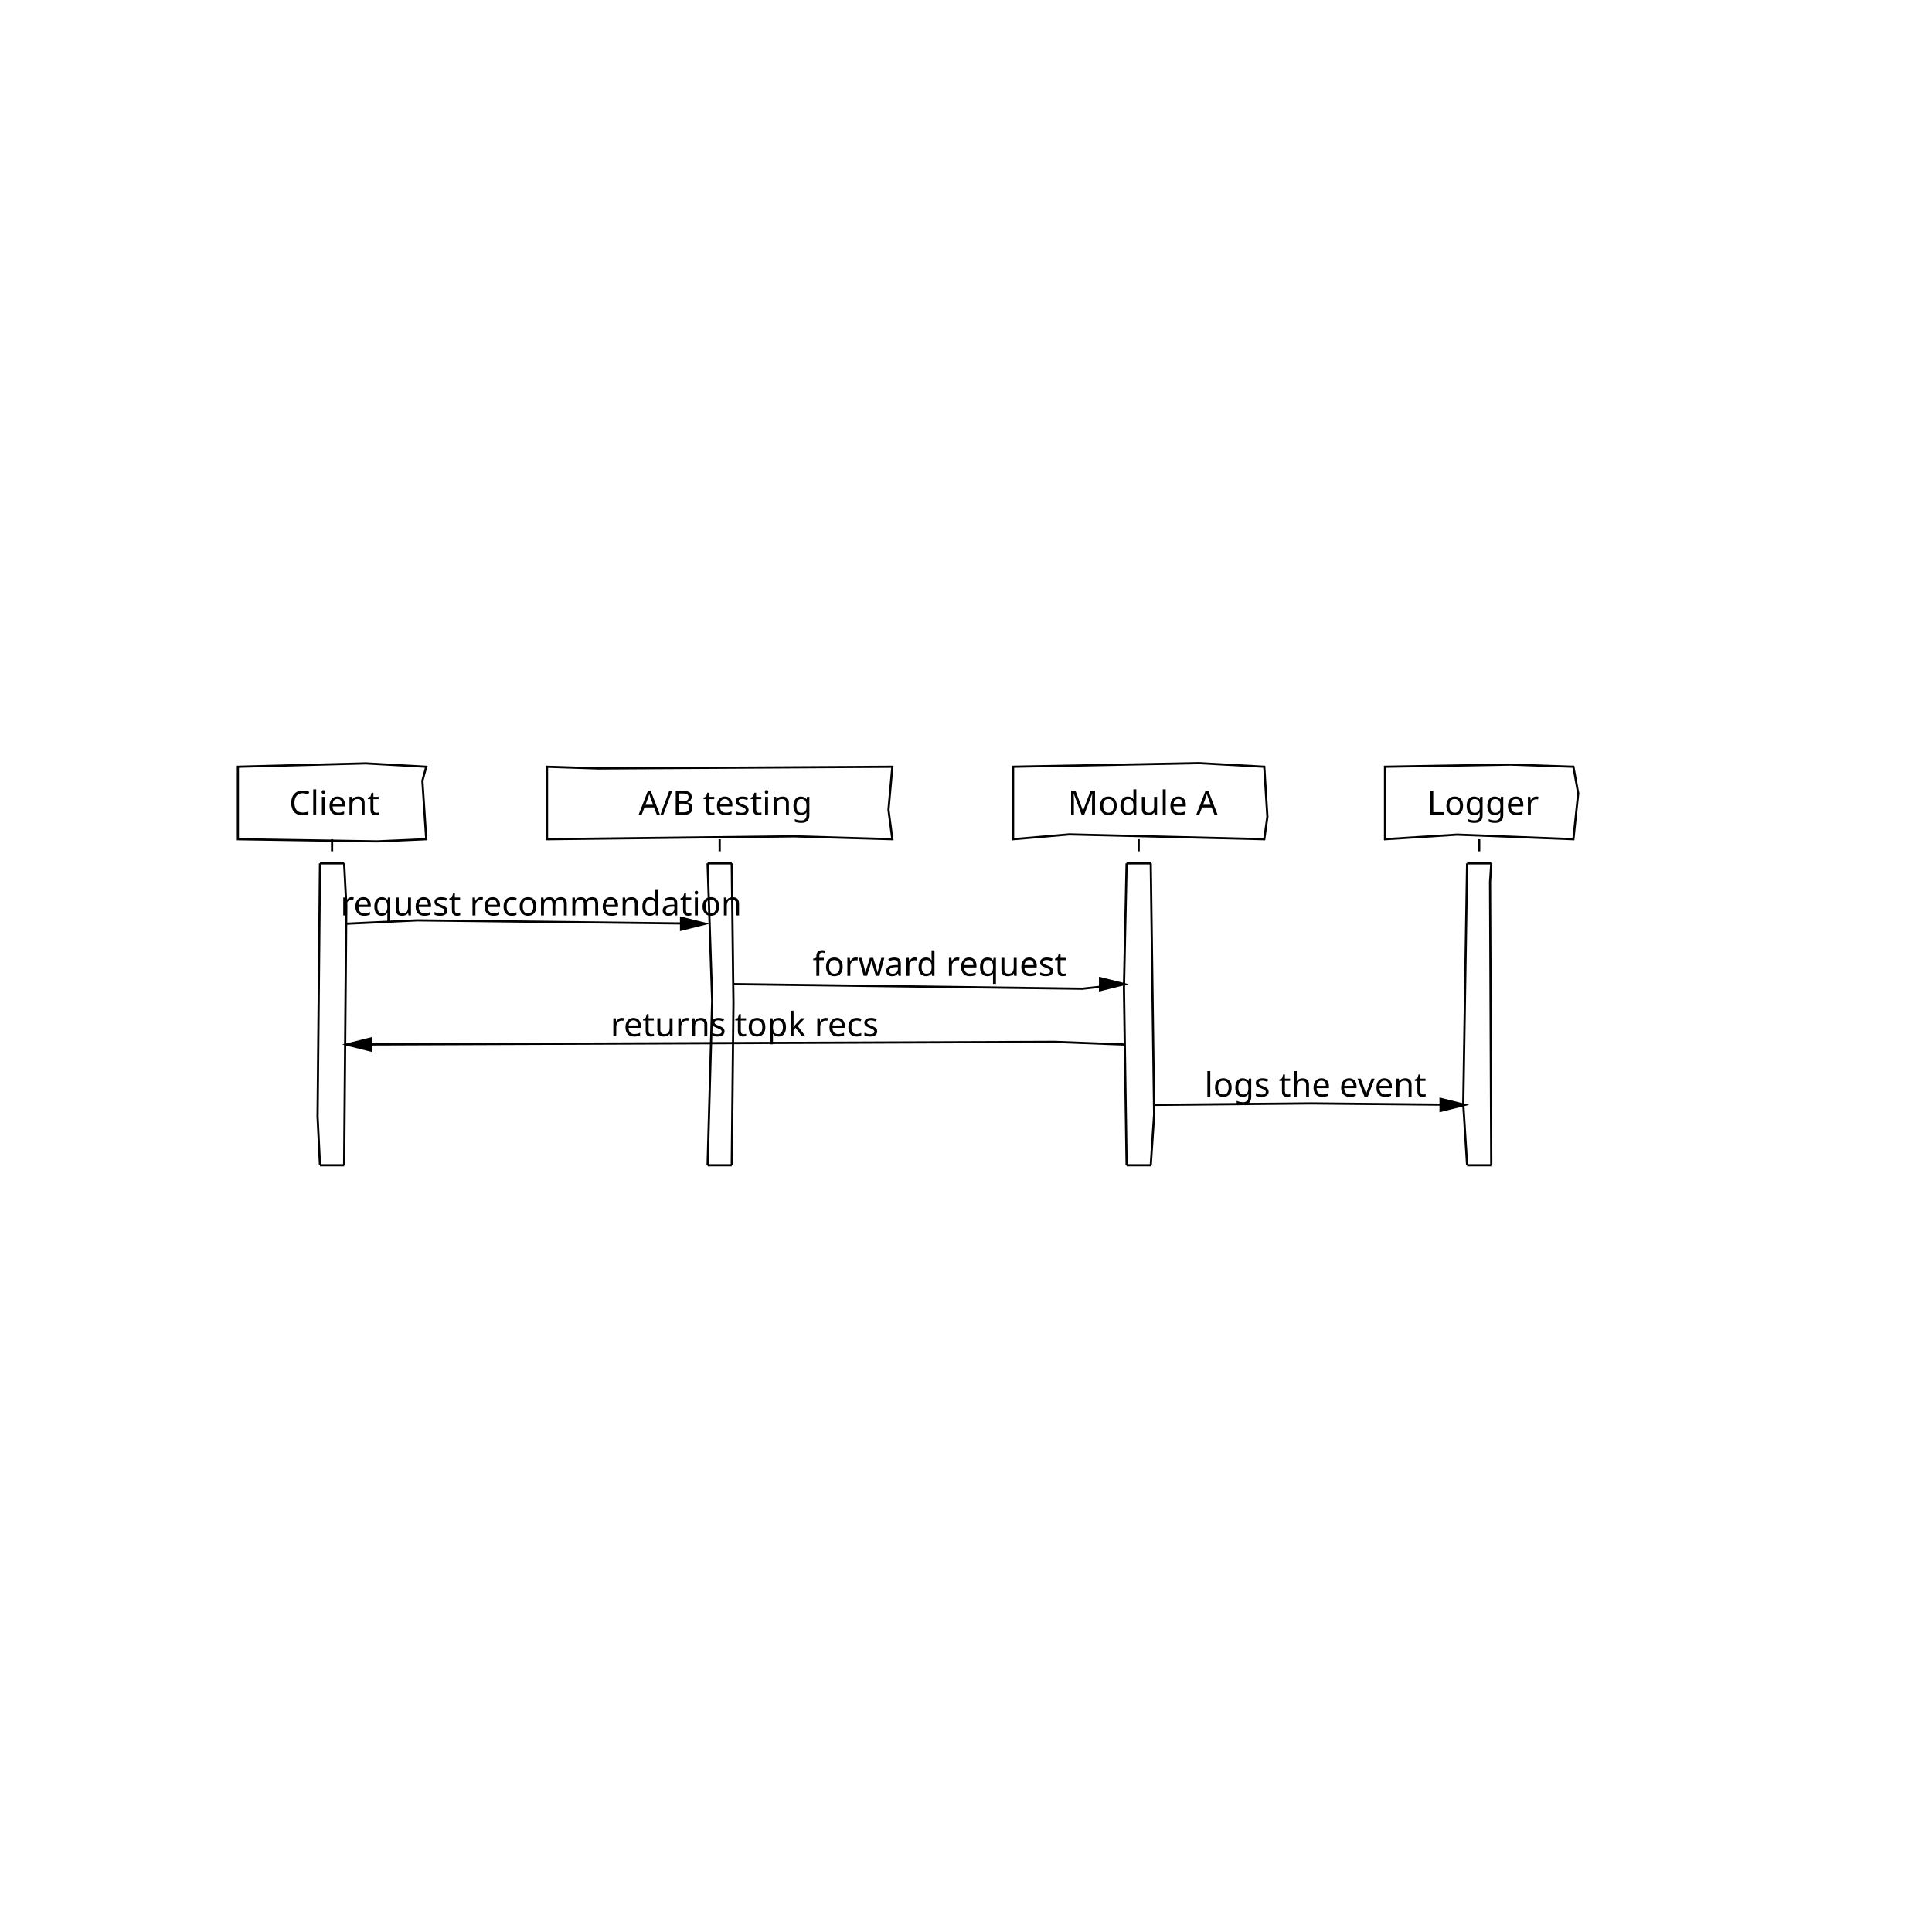
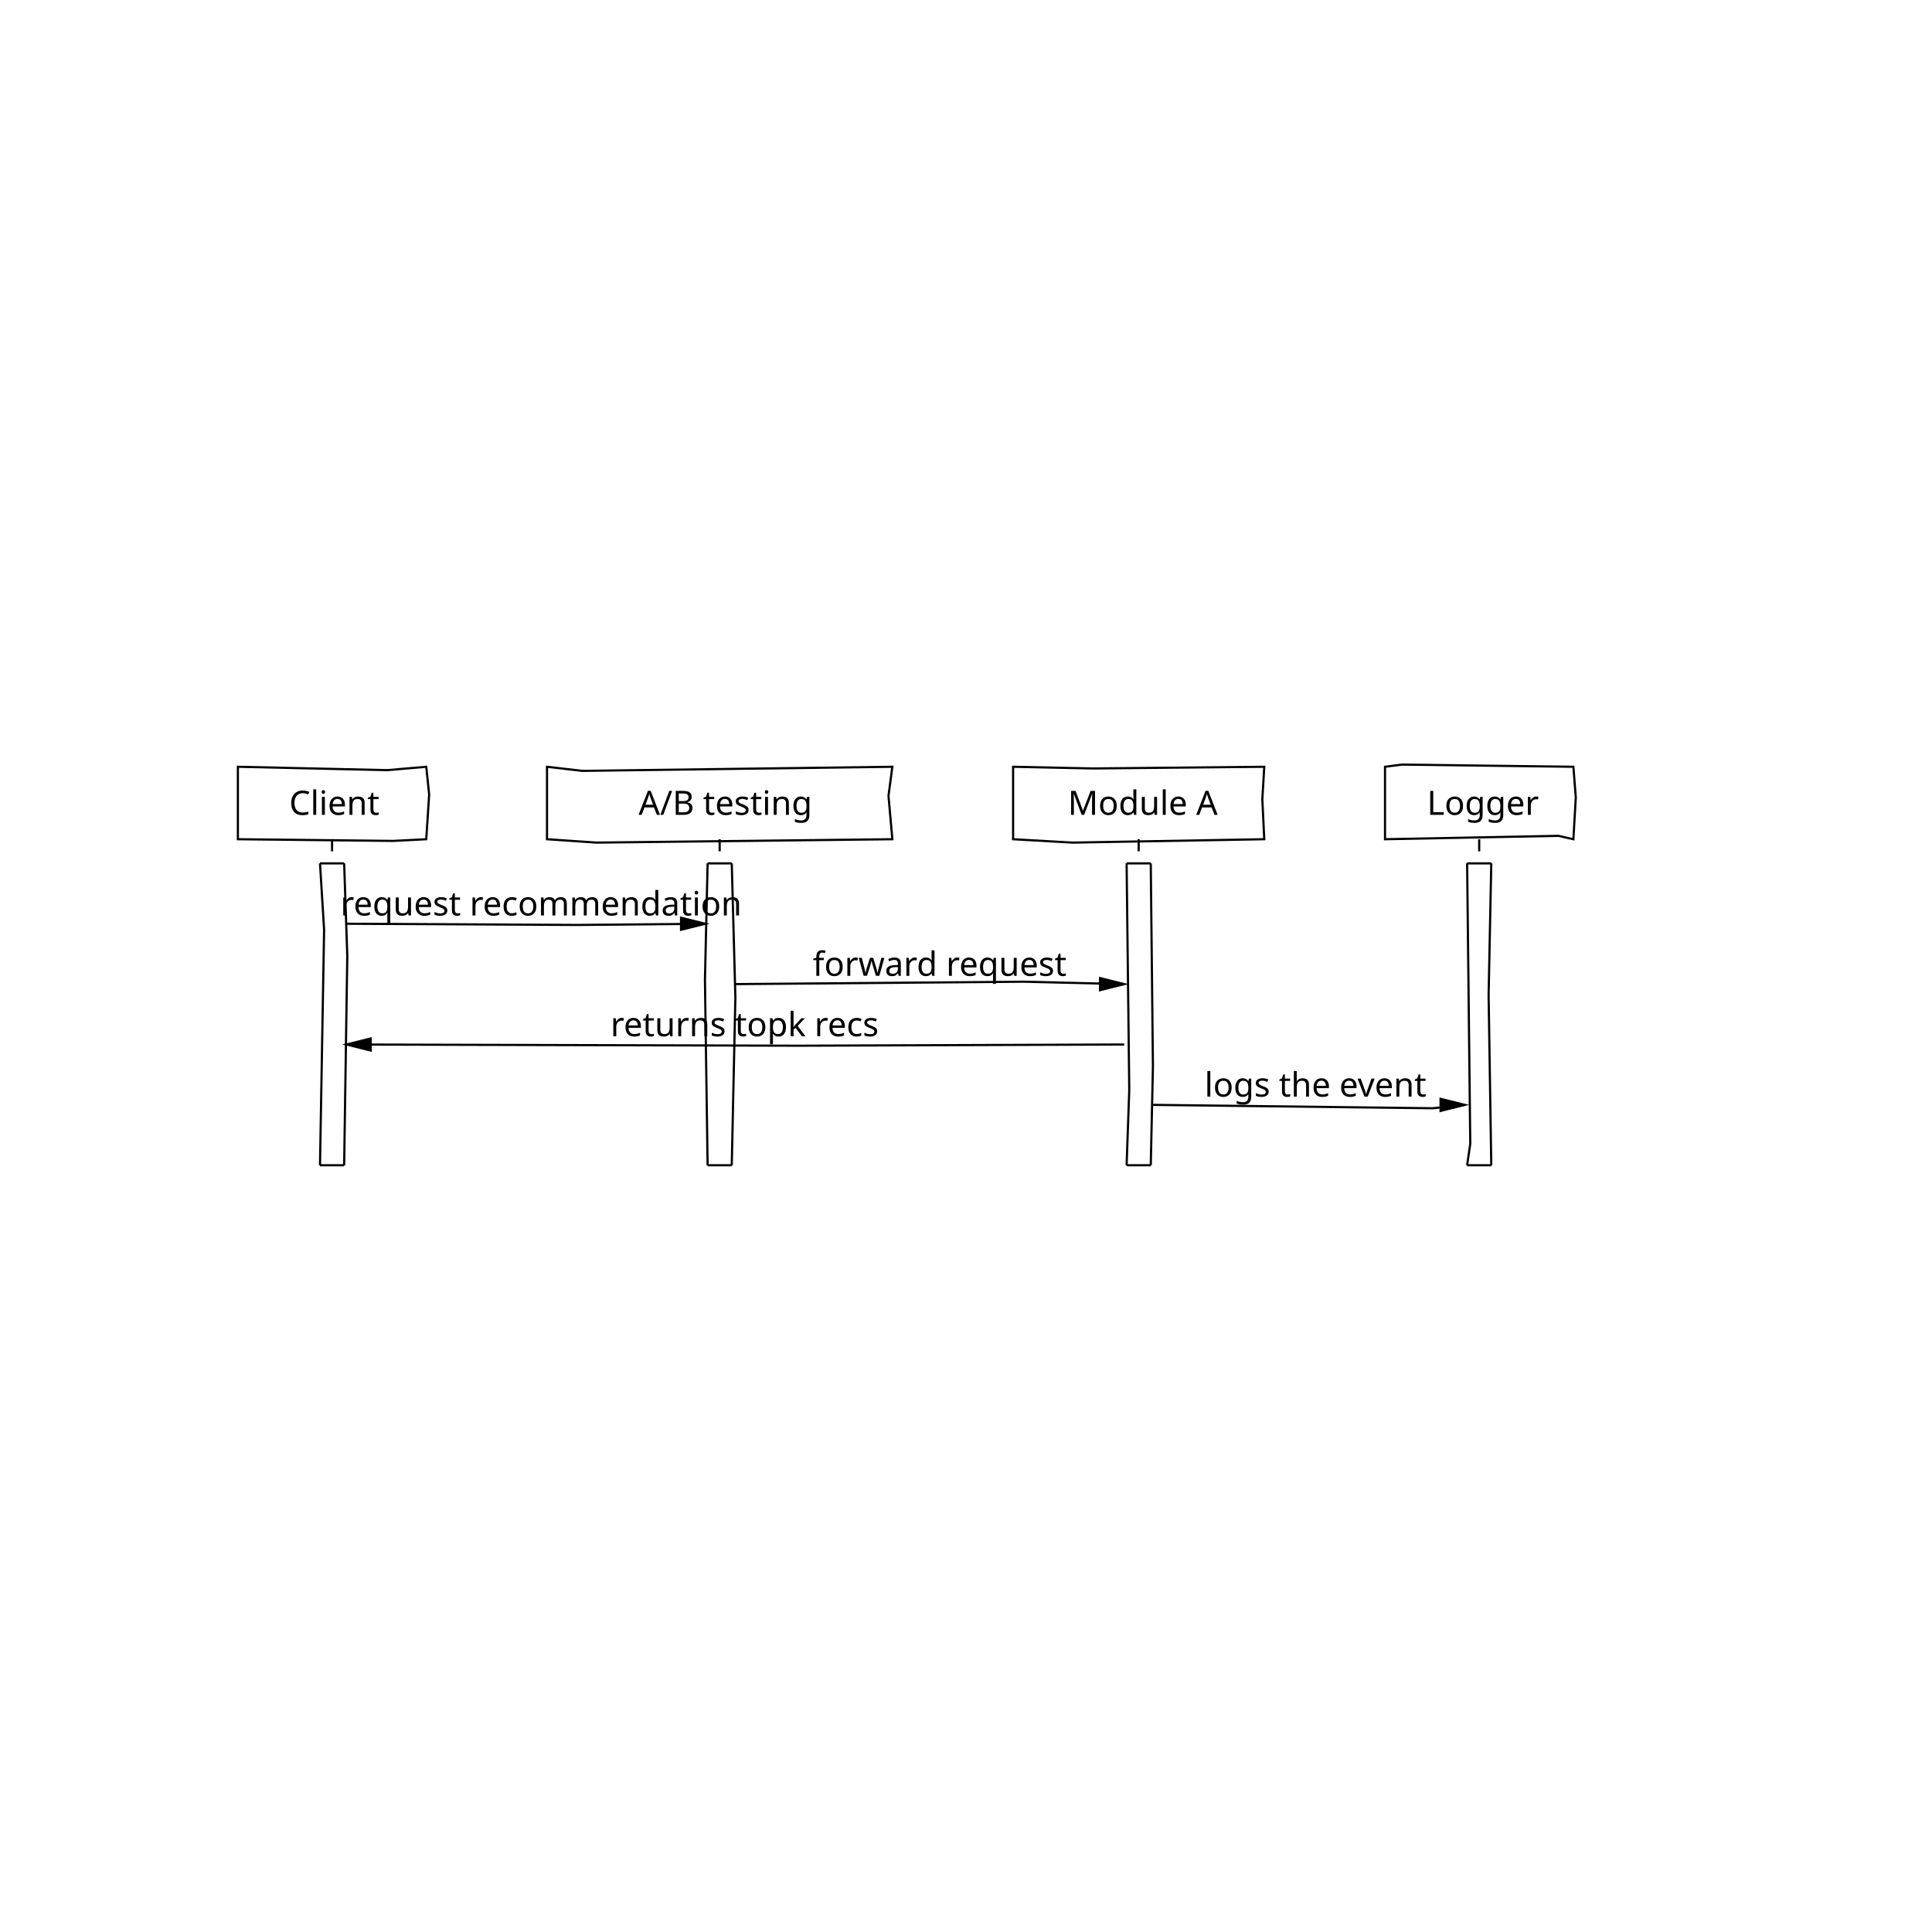
<svg xmlns="http://www.w3.org/2000/svg" baseProfile="full" height="8in" id="body" preserveAspectRatio="none" version="1.1" viewBox="0 0 1 1" width="8in">
  <defs>
    <filter id="filterBlur">
      <feGaussianBlur id="feGaussianBlurBlur" stdDeviation="0.69" />
    </filter>
    <linearGradient id="white" x1="0%" x2="100%" xy="0%" y2="100%">
      <stop offset="0%" style="stop-color:white;stop-opacity:1" />
      <stop offset="50%" style="stop-color:white;stop-opacity:1" />
    </linearGradient>
  </defs>
  <polygon fill="white" height="1" id="background" points="0,0 1,0 1,1 0,1" stroke="none" width="1" x="0" y="0" />
  <g fill="none" fill-opacity="1" fill-rule="evenodd" font-size-adjust="none" font-stretch="normal" font-style="normal" font-variant="normal" font-weight="normal" id="content" letter-spacing="normal" stroke="black" stroke-dasharray="none" stroke-dashoffset="0" stroke-linecap="butt" stroke-linejoin="miter" stroke-miterlimit="10.433" stroke-opacity="1" text-anchor="start" transform="translate(0.12313,0.41563) scale(1,-1) scale(0.125) " word-spacing="normal" xml:space="preserve">
-     <polygon fill="white" height="0.3" points="0,-0.15 0.577,-0.159 0.78,-0.15 0.764,0.092 0.78,0.15 0.53,0.164 0,0.15" stroke-width="0.009" style="fill:url(#white);" width="0.78" x="0" y="-0.15" />
+     <polygon fill="white" height="0.3" points="0,-0.15 0.643,-0.157 0.78,-0.15 0.792,0.035 0.78,0.15 0.619,0.136 0,0.15" stroke-width="0.009" style="fill:url(#white);" width="0.78" x="0" y="-0.15" />
    <text fill="black" font-family="Purisa" font-size="20px" stroke="none" transform="translate(0.2125,-0.049028) scale(1,-1) scale(0.0069444) ">Client</text>
-     <polygon fill="white" height="0.3" points="1.28,-0.15 2.303,-0.138 2.71,-0.15 2.694,-0.028 2.71,0.15 1.49,0.143 1.28,0.15" stroke-width="0.009" style="fill:url(#white);" width="1.43" x="1.28" y="-0.15" />
+     <polygon fill="white" height="0.3" points="1.28,-0.15 1.485,-0.164 2.71,-0.15 2.694,0.03 2.71,0.15 1.426,0.133 1.28,0.15" stroke-width="0.009" style="fill:url(#white);" width="1.43" x="1.28" y="-0.15" />
    <text fill="black" font-family="Purisa" font-size="20px" stroke="none" transform="translate(1.6592,-0.049028) scale(1,-1) scale(0.0069444) ">A/B testing</text>
-     <polygon fill="white" height="0.3" points="3.21,-0.15 3.443,-0.13 4.25,-0.15 4.263,-0.057 4.25,0.15 3.98,0.165 3.21,0.15" stroke-width="0.009" style="fill:url(#white);" width="1.04" x="3.21" y="-0.15" />
+     <polygon fill="white" height="0.3" points="3.21,-0.15 3.456,-0.164 4.25,-0.15 4.242,0.015 4.25,0.15 3.54,0.143 3.21,0.15" stroke-width="0.009" style="fill:url(#white);" width="1.04" x="3.21" y="-0.15" />
    <text fill="black" font-family="Purisa" font-size="20px" stroke="none" transform="translate(3.4367,-0.049028) scale(1,-1) scale(0.0069444) ">Module A</text>
-     <polygon fill="white" height="0.3" points="4.75,-0.15 5.049,-0.131 5.53,-0.15 5.55,0.04 5.53,0.15 5.269,0.159 4.75,0.15" stroke-width="0.009" style="fill:url(#white);" width="0.78" x="4.75" y="-0.15" />
+     <polygon fill="white" height="0.3" points="4.75,-0.15 5.468,-0.136 5.53,-0.15 5.54,0.023 5.53,0.15 4.819,0.159 4.75,0.15" stroke-width="0.009" style="fill:url(#white);" width="0.78" x="4.75" y="-0.15" />
    <text fill="black" font-family="Purisa" font-size="20px" stroke="none" transform="translate(4.9238,-0.049028) scale(1,-1) scale(0.0069444) ">Logger</text>
    <polyline points="0.39,-0.15 0.39,-0.25" stroke-dasharray="0.05, 0.05" stroke-width="0.009" />
    <polyline points="0.34,-0.25 0.44,-0.25" stroke-width="0.009" />
    <polyline points="1.995,-0.15 1.995,-0.25" stroke-dasharray="0.05, 0.05" stroke-width="0.009" />
    <polyline points="1.945,-0.25 2.045,-0.25" stroke-width="0.009" />
    <polyline points="3.73,-0.15 3.73,-0.25" stroke-dasharray="0.05, 0.05" stroke-width="0.009" />
    <polyline points="3.68,-0.25 3.78,-0.25" stroke-width="0.009" />
    <polyline points="5.14,-0.15 5.14,-0.25" stroke-dasharray="0.05, 0.05" stroke-width="0.009" />
    <polyline points="5.09,-0.25 5.19,-0.25" stroke-width="0.009" />
-     <polyline points="0.45,-0.5 0.743,-0.486 1.935,-0.5" stroke-width="0.009" />
+     <polyline points="0.45,-0.5 1.409,-0.505 1.935,-0.5" stroke-width="0.009" />
    <polygon fill="black" points="1.835,-0.475 1.935,-0.5 1.835,-0.525" stroke-width="0.009" />
    <text fill="black" font-family="Purisa" font-size="20px" stroke="none" transform="translate(0.42444,-0.46569) scale(1,-1) scale(0.0069444) ">request recommendation</text>
    <text fill="black" font-family="Purisa" font-size="20px" stroke="none" transform="translate(1.1732,-0.63236) scale(1,-1) scale(0.0069444) "> </text>
-     <polyline points="2.055,-0.75 3.497,-0.769 3.67,-0.75" stroke-width="0.009" />
+     <polyline points="2.055,-0.75 3.255,-0.74 3.67,-0.75" stroke-width="0.009" />
    <polygon fill="black" points="3.57,-0.725 3.67,-0.75 3.57,-0.775" stroke-width="0.009" />
    <text fill="black" font-family="Purisa" font-size="20px" stroke="none" transform="translate(2.3801,-0.71569) scale(1,-1) scale(0.0069444) ">forward request</text>
    <text fill="black" font-family="Purisa" font-size="20px" stroke="none" transform="translate(2.8432,-0.88236) scale(1,-1) scale(0.0069444) "> </text>
-     <polyline points="3.67,-1 3.382,-0.989 0.45,-1" stroke-width="0.009" />
+     <polyline points="3.67,-1 2.325,-1.005 0.45,-1" stroke-width="0.009" />
    <polygon fill="black" points="0.55,-1.025 0.45,-1 0.55,-0.975" stroke-width="0.009" />
    <text fill="black" font-family="Purisa" font-size="20px" stroke="none" transform="translate(1.5428,-0.96569) scale(1,-1) scale(0.0069444) ">returns topk recs</text>
    <text fill="black" font-family="Purisa" font-size="20px" stroke="none" transform="translate(2.0407,-1.1324) scale(1,-1) scale(0.0069444) "> </text>
-     <polyline points="3.79,-1.25 4.444,-1.244 5.08,-1.25" stroke-width="0.009" />
+     <polyline points="3.79,-1.25 4.948,-1.264 5.08,-1.25" stroke-width="0.009" />
    <polygon fill="black" points="4.98,-1.225 5.08,-1.25 4.98,-1.275" stroke-width="0.009" />
    <text fill="black" font-family="Purisa" font-size="20px" stroke="none" transform="translate(4.0026,-1.2157) scale(1,-1) scale(0.0069444) ">logs the event</text>
    <text fill="black" font-family="Purisa" font-size="20px" stroke="none" transform="translate(4.4157,-1.3824) scale(1,-1) scale(0.0069444) "> </text>
-     <polyline points="0.34,-0.25 0.33,-1.299 0.34,-1.5" stroke-width="0.009" />
-     <polyline points="0.44,-0.25 0.449,-0.424 0.44,-1.5" stroke-width="0.009" />
+     <polyline points="0.34,-0.25 0.357,-0.525 0.34,-1.5" stroke-width="0.009" />
+     <polyline points="0.44,-0.25 0.453,-0.632 0.44,-1.5" stroke-width="0.009" />
    <polyline points="0.34,-1.5 0.44,-1.5" stroke-width="0.009" />
-     <polyline points="1.945,-0.25 1.964,-0.82 1.945,-1.5" stroke-width="0.009" />
-     <polyline points="2.045,-0.25 2.052,-0.828 2.045,-1.5" stroke-width="0.009" />
+     <polyline points="1.945,-0.25 1.934,-0.733 1.945,-1.5" stroke-width="0.009" />
+     <polyline points="2.045,-0.25 2.06,-0.805 2.045,-1.5" stroke-width="0.009" />
    <polyline points="1.945,-1.5 2.045,-1.5" stroke-width="0.009" />
-     <polyline points="3.68,-0.25 3.669,-0.765 3.68,-1.5" stroke-width="0.009" />
-     <polyline points="3.78,-0.25 3.794,-1.289 3.78,-1.5" stroke-width="0.009" />
+     <polyline points="3.68,-0.25 3.691,-1.188 3.68,-1.5" stroke-width="0.009" />
+     <polyline points="3.78,-0.25 3.789,-1.091 3.78,-1.5" stroke-width="0.009" />
    <polyline points="3.68,-1.5 3.78,-1.5" stroke-width="0.009" />
-     <polyline points="5.09,-0.25 5.074,-1.246 5.09,-1.5" stroke-width="0.009" />
-     <polyline points="5.19,-0.25 5.185,-0.327 5.19,-1.5" stroke-width="0.009" />
+     <polyline points="5.09,-0.25 5.103,-1.411 5.09,-1.5" stroke-width="0.009" />
+     <polyline points="5.19,-0.25 5.179,-0.796 5.19,-1.5" stroke-width="0.009" />
    <polyline points="5.09,-1.5 5.19,-1.5" stroke-width="0.009" />
  </g>
</svg>
